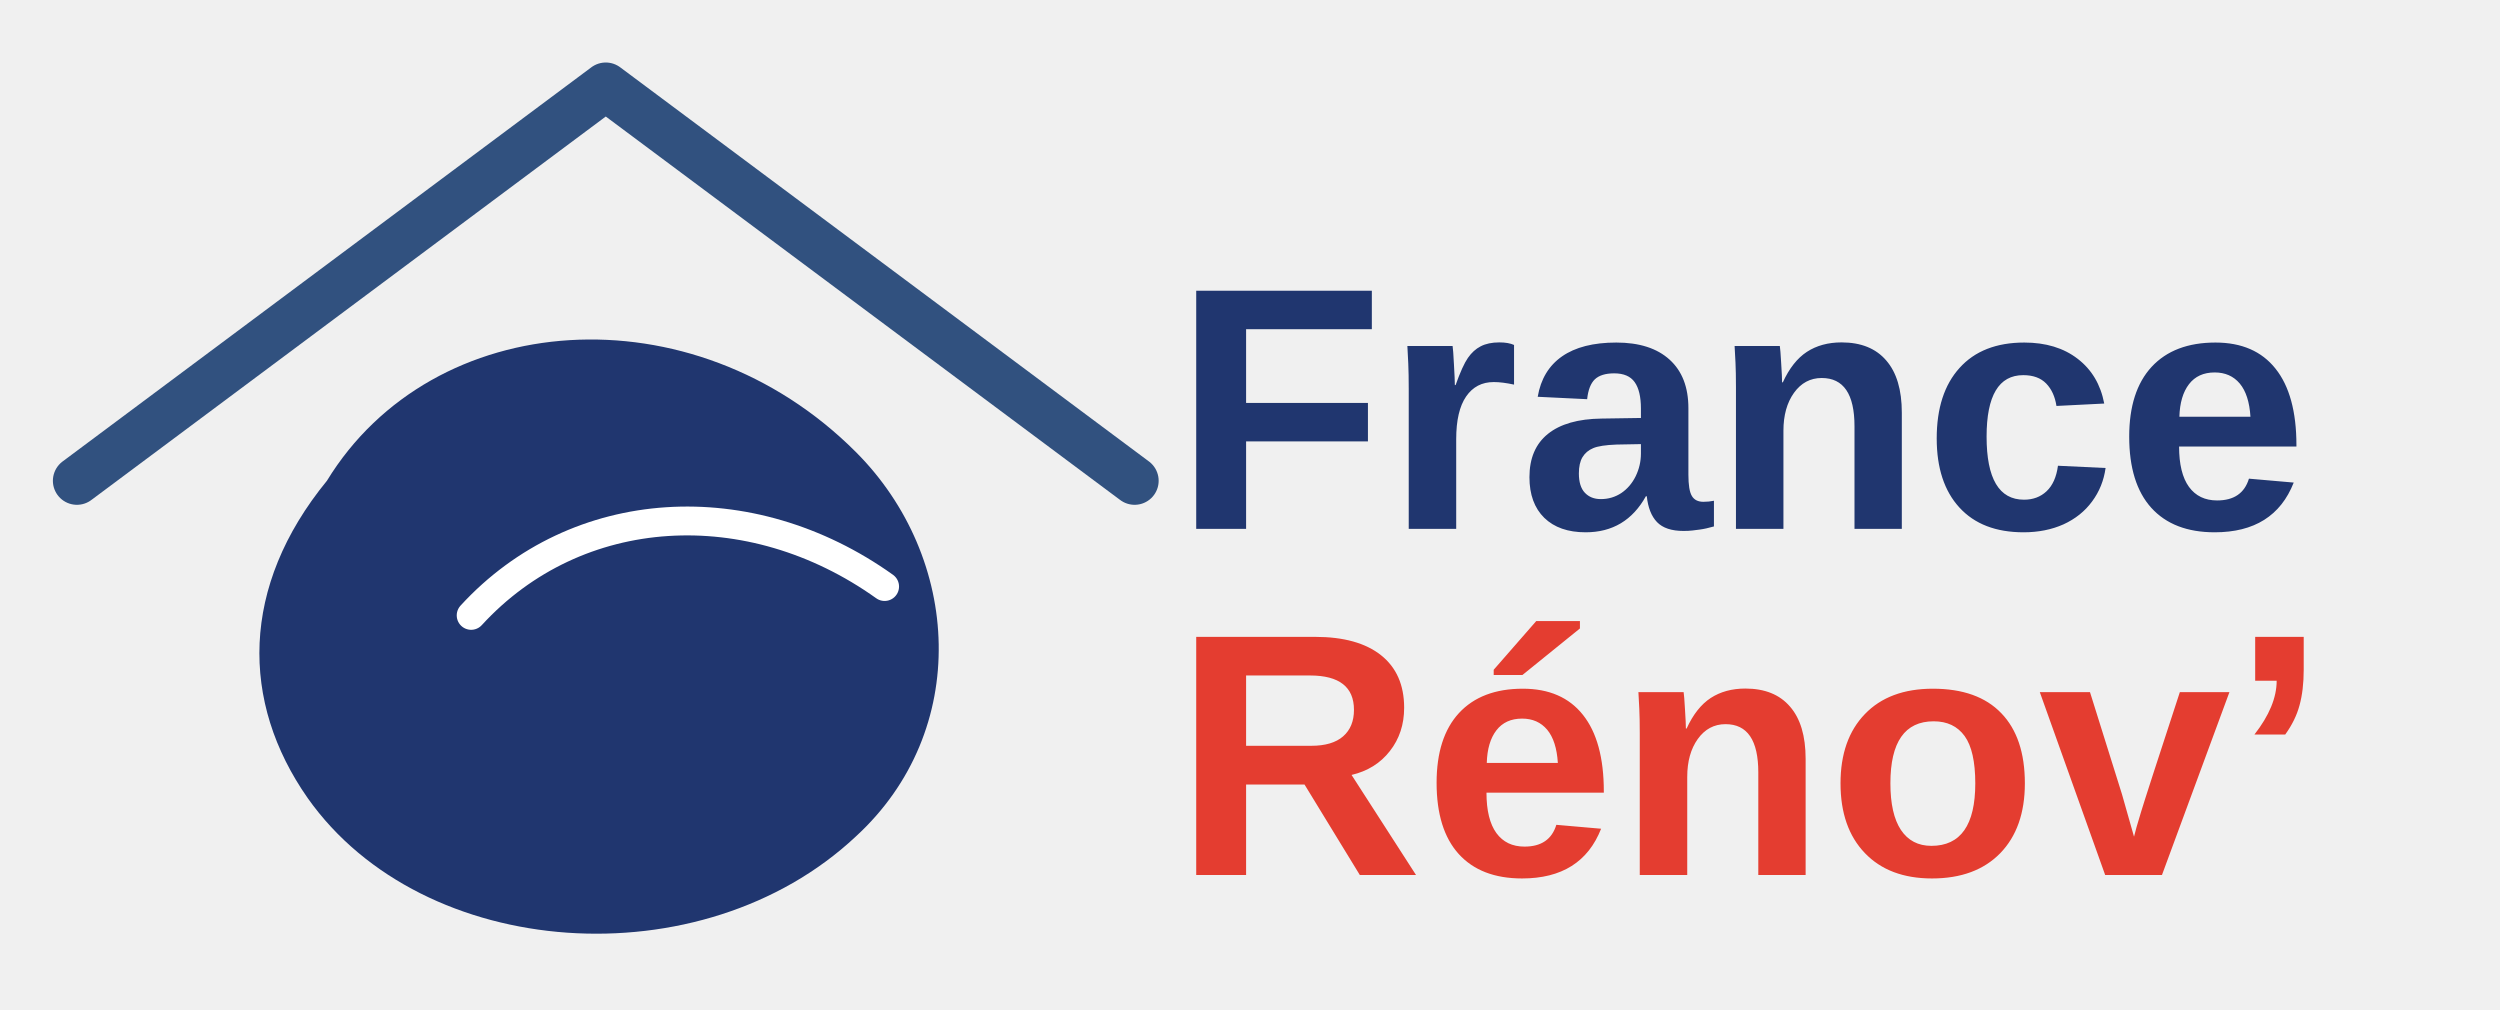
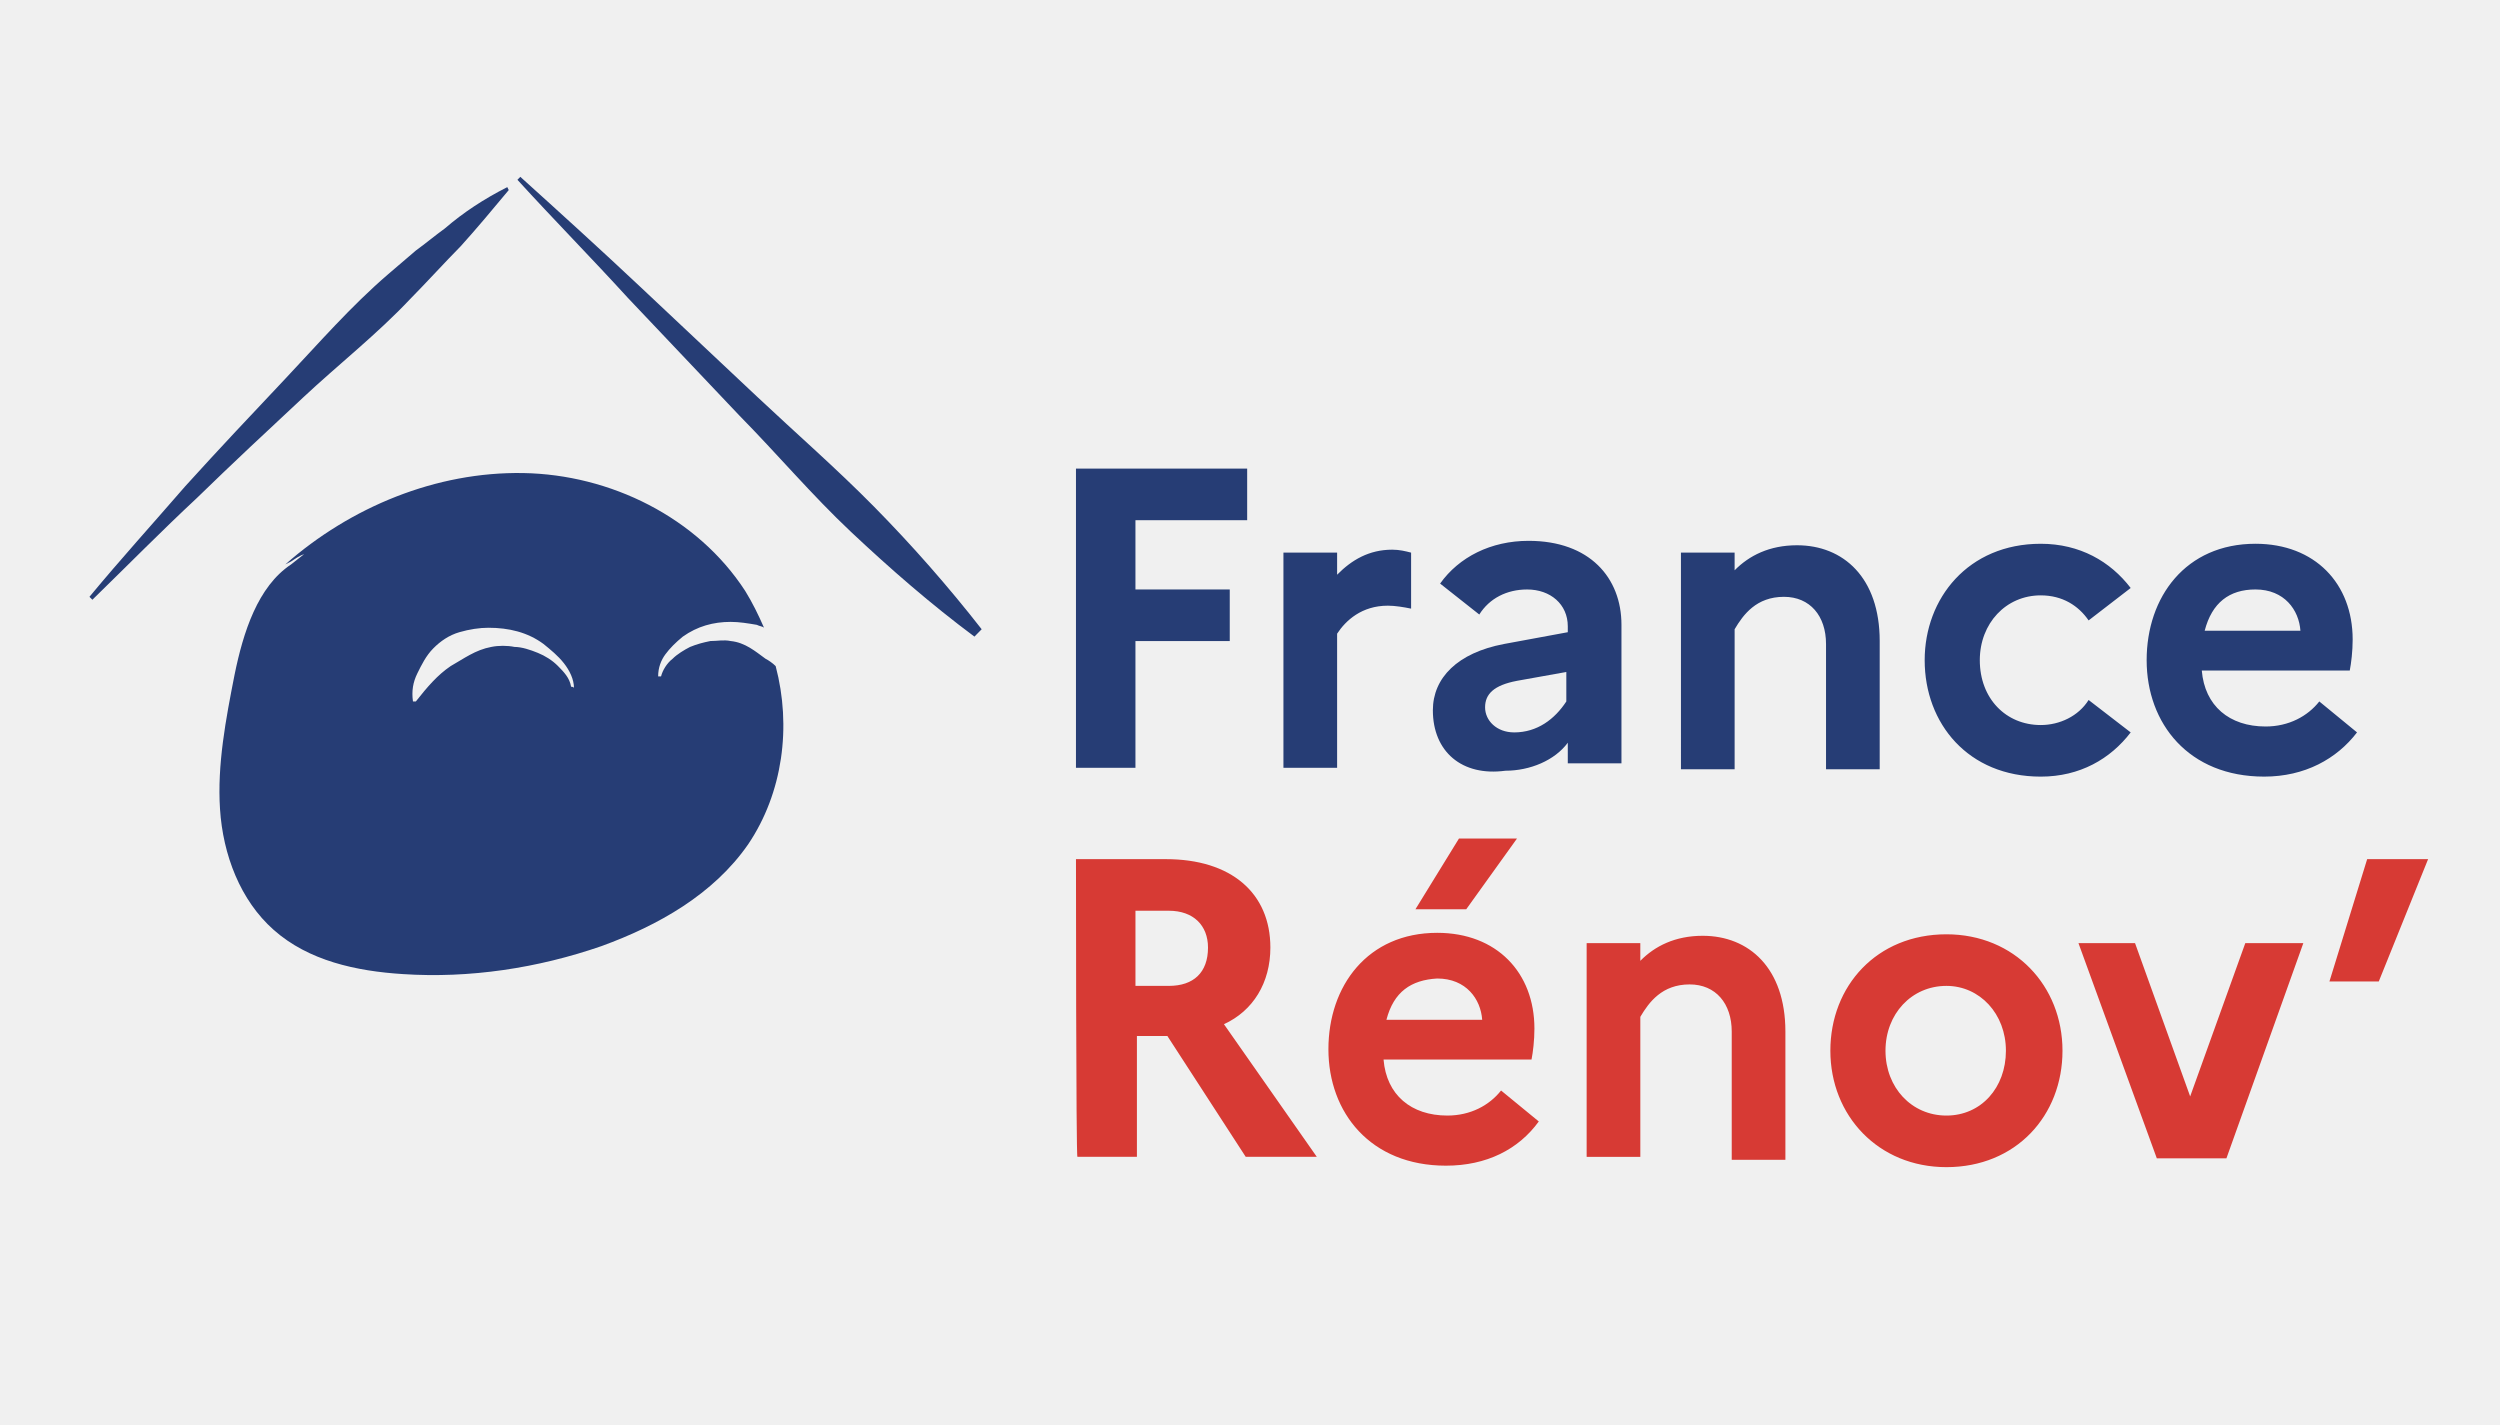
- <svg xmlns="http://www.w3.org/2000/svg" viewBox="0 0 260 105" role="img" aria-labelledby="title">
-   <path d="M8 50 63 9l55 41" fill="none" stroke="#31517f" stroke-width="5" stroke-linecap="round" stroke-linejoin="round" />
-   <path d="M34 50c11-18 38-20 55-3 11 11 12 29 0 40-16 15-45 13-57-4-7-10-7-22 2-33Z" fill="#20366f" />
-   <path d="M49 64c11-12 29-13 43-3" fill="none" stroke="#fff" stroke-width="3" stroke-linecap="round" />
-   <g font-family="Marianne, Arial, sans-serif" font-weight="800">
-     <text x="122" y="55" fill="#20366f" font-size="36">France</text>
-     <text x="122" y="91" fill="#e43d30" font-size="36">Rénov’</text>
-   </g>
+ <svg xmlns="http://www.w3.org/2000/svg" version="1.1" id="Calque_1" x="0px" y="0px" viewBox="0 0 200 114" style="enable-background:new 0 0 200 114;" xml:space="preserve">
+   <defs id="defs15" />
+   <style type="text/css" id="style2">
+ 	.st0{fill:none;}
+ 	.st1{fill:#263D75;}
+ 	.st2{fill:#D73A34;}
+ 	.st3{fill-rule:evenodd;clip-rule:evenodd;fill:#263D75;}
+ </style>
+   <path class="st0" d="M -5.728,0 H 226.397 V 134.398 H -5.728 Z" id="path4" style="stroke-width:1.17" />
+   <path class="st1" d="m 86.078,37.49 h 13.695 v 4.126 h -8.937 v 5.541 h 7.544 V 51.283 h -7.544 v 10.139 h -4.759 z m 16.597,6.72 h 4.294 v 1.768 c 1.161,-1.179 2.553,-2.004 4.41,-2.004 0.58,0 1.045,0.118 1.509,0.236 v 4.48 c -0.58,-0.118 -1.277,-0.236 -1.857,-0.236 -2.089,0 -3.366,1.179 -4.062,2.24 v 10.728 h -4.294 z m 11.954,12.615 c 0,-2.594 1.973,-4.598 5.687,-5.305 l 5.107,-0.943 v -0.472 c 0,-1.768 -1.393,-2.947 -3.25,-2.947 -1.625,0 -3.018,0.707 -3.83,2.004 L 115.209,46.686 c 1.509,-2.122 4.062,-3.419 7.08,-3.419 4.875,0 7.428,2.947 7.428,6.72 v 11.082 h -4.294 v -1.651 c -1.045,1.415 -3.018,2.24 -4.991,2.24 -3.482,0.472 -5.803,-1.533 -5.803,-4.834 z m 6.499,1.768 c 1.857,0 3.25,-1.061 4.178,-2.476 v -2.358 l -3.946,0.707 c -1.857,0.354 -2.553,1.061 -2.553,2.122 0,1.061 0.928,2.004 2.321,2.004 z m 13.347,-14.383 h 4.294 v 1.415 c 1.161,-1.179 2.785,-2.004 4.991,-2.004 3.714,0 6.616,2.594 6.616,7.663 v 10.257 h -4.294 V 51.519 c 0,-2.24 -1.277,-3.773 -3.366,-3.773 -2.205,0 -3.25,1.415 -3.946,2.594 V 61.54 h -4.294 z m 32.614,11.789 3.366,2.594 c -1.625,2.122 -4.062,3.537 -7.196,3.537 -5.803,0 -9.285,-4.244 -9.285,-9.314 0,-4.952 3.482,-9.314 9.285,-9.314 3.134,0 5.571,1.415 7.196,3.537 l -3.366,2.594 c -0.812,-1.179 -2.089,-2.004 -3.83,-2.004 -2.785,0 -4.875,2.24 -4.875,5.187 0,3.065 2.089,5.187 4.875,5.187 1.509,0 3.018,-0.707 3.83,-2.004 z m 14.044,6.13 c -6.035,0 -9.401,-4.244 -9.401,-9.314 0,-5.069 3.134,-9.314 8.705,-9.314 4.759,0 7.776,3.183 7.776,7.663 0,0.943 -0.116,1.886 -0.232,2.476 h -11.838 c 0.232,2.829 2.205,4.48 5.107,4.48 1.857,0 3.366,-0.825 4.294,-2.004 l 3.018,2.476 c -1.625,2.122 -4.178,3.537 -7.428,3.537 z m -4.759,-11.671 h 7.66 c -0.116,-1.651 -1.277,-3.301 -3.598,-3.301 -2.089,0 -3.482,1.061 -4.062,3.301 z" id="path6" style="stroke-width:1.17" />
+   <path class="st2" d="m 86.078,68.732 h 7.196 c 5.223,0 8.356,2.712 8.356,7.074 0,2.829 -1.393,5.069 -3.714,6.13 l 7.428,10.61 h -5.687 l -6.267,-9.667 h -2.437 v 9.667 H 86.194 C 86.078,92.664 86.078,68.732 86.078,68.732 Z m 4.759,4.126 v 6.013 h 2.669 c 1.973,0 3.134,-1.061 3.134,-3.065 0,-1.768 -1.161,-2.947 -3.134,-2.947 z m 24.837,20.396 c -6.035,0 -9.401,-4.244 -9.401,-9.314 0,-5.069 3.134,-9.314 8.705,-9.314 4.759,0 7.776,3.183 7.776,7.663 0,0.943 -0.116,1.886 -0.232,2.476 h -11.838 c 0.232,2.829 2.205,4.48 5.107,4.48 1.857,0 3.366,-0.825 4.294,-2.004 l 3.018,2.476 c -1.625,2.24 -4.178,3.537 -7.428,3.537 z M 110.915,81.582 h 7.66 c -0.116,-1.651 -1.277,-3.301 -3.598,-3.301 -2.089,0.118 -3.482,1.061 -4.062,3.301 z m 2.321,-8.842 3.482,-5.659 h 4.643 l -4.062,5.659 c 0.116,0 -4.062,0 -4.062,0 z m 13.695,2.712 h 4.294 v 1.415 c 1.161,-1.179 2.785,-2.004 4.991,-2.004 3.714,0 6.616,2.594 6.616,7.663 v 10.257 h -4.294 v -10.257 c 0,-2.24 -1.277,-3.773 -3.366,-3.773 -2.205,0 -3.25,1.415 -3.946,2.594 v 11.2 h -4.294 v -17.095 c 0,0 0,0 0,0 z m 38.068,8.606 c 0,5.187 -3.714,9.314 -9.285,9.314 -5.455,0 -9.285,-4.126 -9.285,-9.314 0,-5.187 3.714,-9.314 9.285,-9.314 5.455,0 9.285,4.126 9.285,9.314 z m -4.526,0 c 0,-2.947 -2.089,-5.187 -4.759,-5.187 -2.785,0 -4.875,2.24 -4.875,5.187 0,2.947 2.089,5.187 4.875,5.187 2.785,0 4.759,-2.24 4.759,-5.187 z m 10.33,-8.606 4.41,12.261 4.41,-12.261 h 4.643 L 178.115,92.664 h -5.571 l -6.267,-17.212 z m 15.552,3.065 3.018,-9.785 h 4.875 l -3.946,9.785 z" id="path8" style="stroke-width:1.17" />
+   <path class="st3" d="m 58.455,51.283 c -0.58,-0.118 -1.045,0 -1.625,0 -0.58,0.118 -1.045,0.236 -1.625,0.472 -0.464,0.236 -1.045,0.589 -1.393,0.943 -0.464,0.354 -0.812,0.943 -0.928,1.415 h -0.232 c 0,-0.707 0.232,-1.297 0.58,-1.768 0.348,-0.472 0.812,-0.943 1.393,-1.415 1.161,-0.825 2.437,-1.179 3.83,-1.179 0.696,0 1.393,0.118 2.089,0.236 0.232,0.118 0.464,0.118 0.58,0.236 C 60.66,49.161 60.196,48.218 59.616,47.275 55.785,41.38 48.822,37.962 41.858,37.844 34.894,37.726 28.047,40.555 22.824,45.153 l 0.464,-0.236 c 0.348,-0.236 0.696,-0.472 1.045,-0.589 l -1.045,0.825 c -2.669,1.768 -3.83,5.423 -4.526,8.842 -0.696,3.537 -1.393,7.191 -1.161,10.728 0.232,3.655 1.625,7.309 4.294,9.667 2.785,2.476 6.616,3.301 10.33,3.537 5.339,0.354 10.794,-0.472 15.901,-2.24 4.526,-1.651 8.937,-4.126 11.722,-8.135 C 62.633,63.426 63.33,58.121 62.053,53.288 61.821,53.052 61.473,52.816 61.24,52.698 60.428,52.109 59.616,51.401 58.455,51.283 Z m -12.767,3.655 c -0.116,-0.707 -0.58,-1.179 -1.045,-1.651 -0.464,-0.472 -1.045,-0.825 -1.625,-1.061 -0.58,-0.236 -1.277,-0.472 -1.857,-0.472 -0.58,-0.118 -1.277,-0.118 -1.857,0 -1.277,0.236 -2.205,0.943 -3.25,1.533 -1.045,0.707 -1.857,1.651 -2.785,2.829 h -0.232 c -0.116,-0.825 0,-1.533 0.348,-2.24 0.348,-0.707 0.696,-1.415 1.277,-2.004 0.58,-0.589 1.277,-1.061 2.089,-1.297 0.812,-0.236 1.625,-0.354 2.321,-0.354 1.625,0 3.134,0.354 4.41,1.297 0.58,0.472 1.161,0.943 1.625,1.533 0.464,0.589 0.812,1.297 0.812,2.004 0,-0.118 -0.232,-0.118 -0.232,-0.118 z M 35.591,18.273 c -0.812,0.589 -1.509,1.179 -2.321,1.768 l -2.205,1.886 c -3.018,2.594 -5.571,5.541 -8.24,8.37 -2.669,2.829 -5.339,5.659 -8.008,8.606 -2.553,2.947 -5.223,5.895 -7.66,8.842 l 0.232,0.236 c 2.785,-2.712 5.571,-5.541 8.356,-8.135 2.785,-2.712 5.687,-5.423 8.473,-8.017 2.902,-2.712 5.919,-5.069 8.589,-7.899 1.393,-1.415 2.669,-2.829 4.062,-4.244 1.277,-1.415 2.553,-2.947 3.83,-4.48 l -0.116,-0.236 c -1.857,0.943 -3.482,2.004 -4.991,3.301 z m 42.943,32.067 c -2.669,-3.419 -5.571,-6.72 -8.589,-9.785 -3.018,-3.065 -6.267,-5.895 -9.401,-8.842 l -9.401,-8.842 c -3.134,-2.947 -6.383,-5.895 -9.517,-8.724 l -0.232,0.236 c 2.902,3.183 5.919,6.248 8.821,9.431 l 8.937,9.431 c 3.018,3.065 5.803,6.366 8.937,9.314 3.134,2.947 6.383,5.777 9.865,8.37 l 0.58,-0.589 c 0.116,0.118 0.116,0.118 0,0 z" id="path10" style="stroke-width:1.17" />
</svg>
